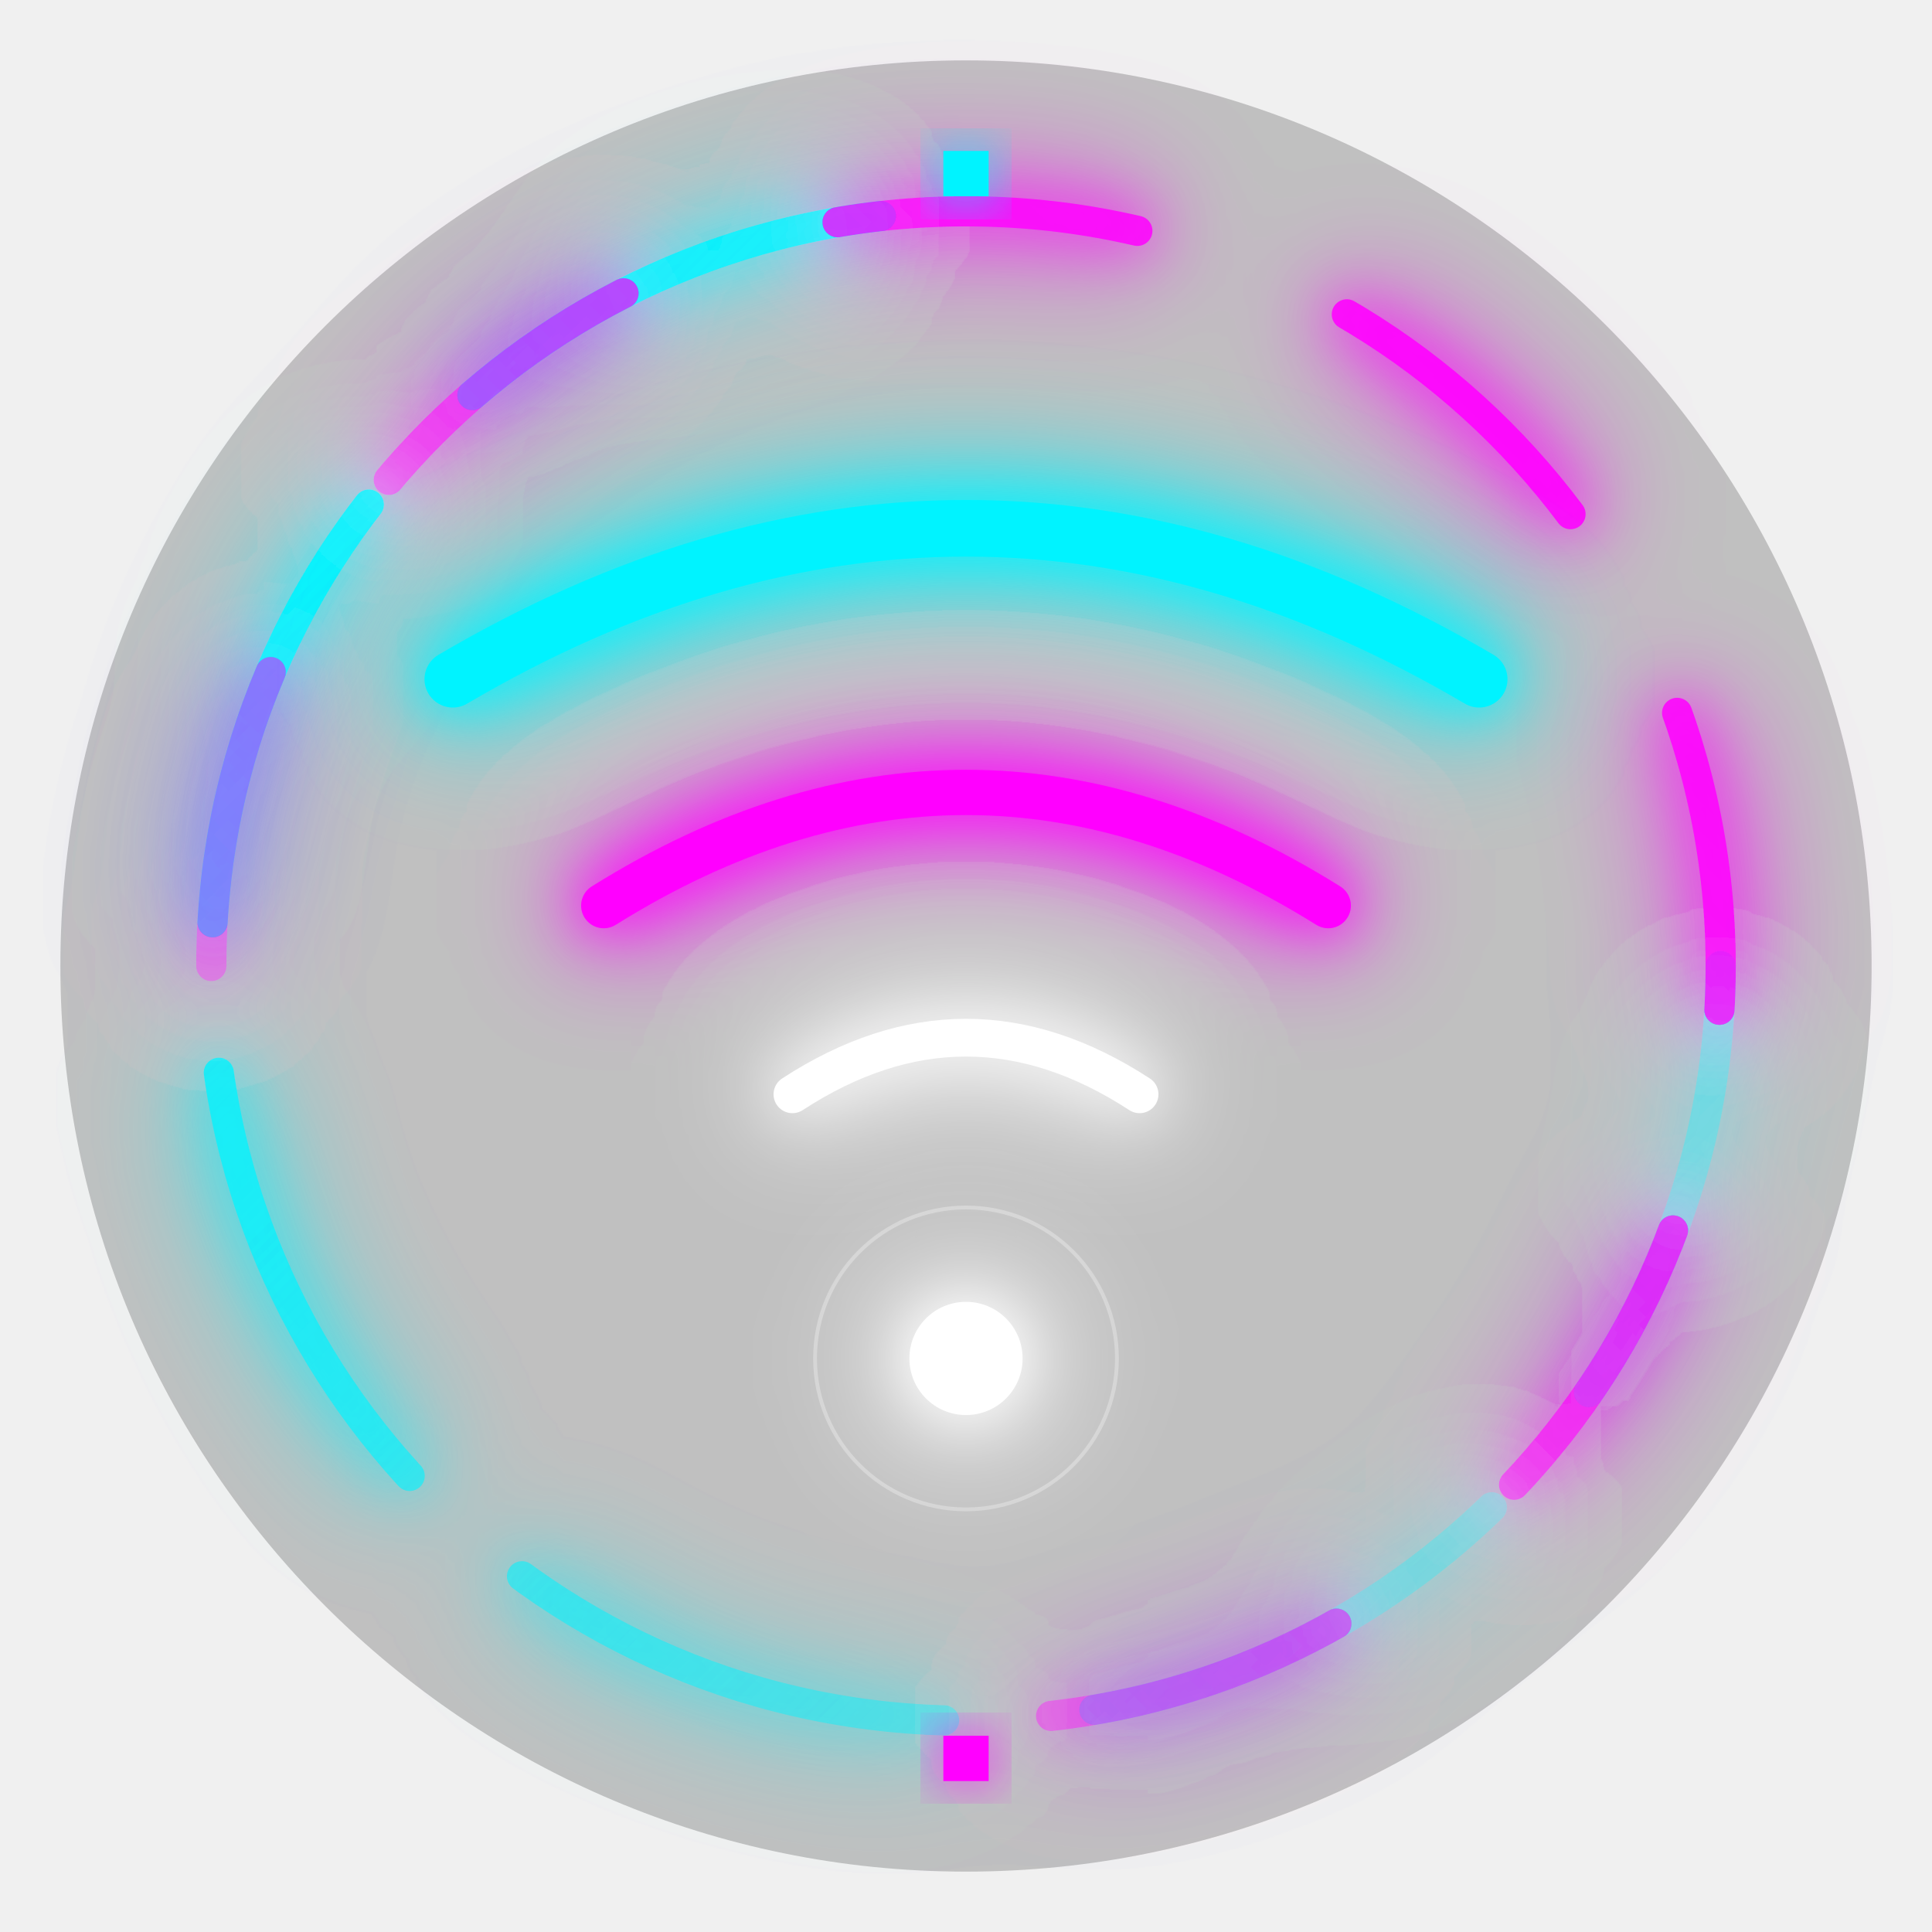
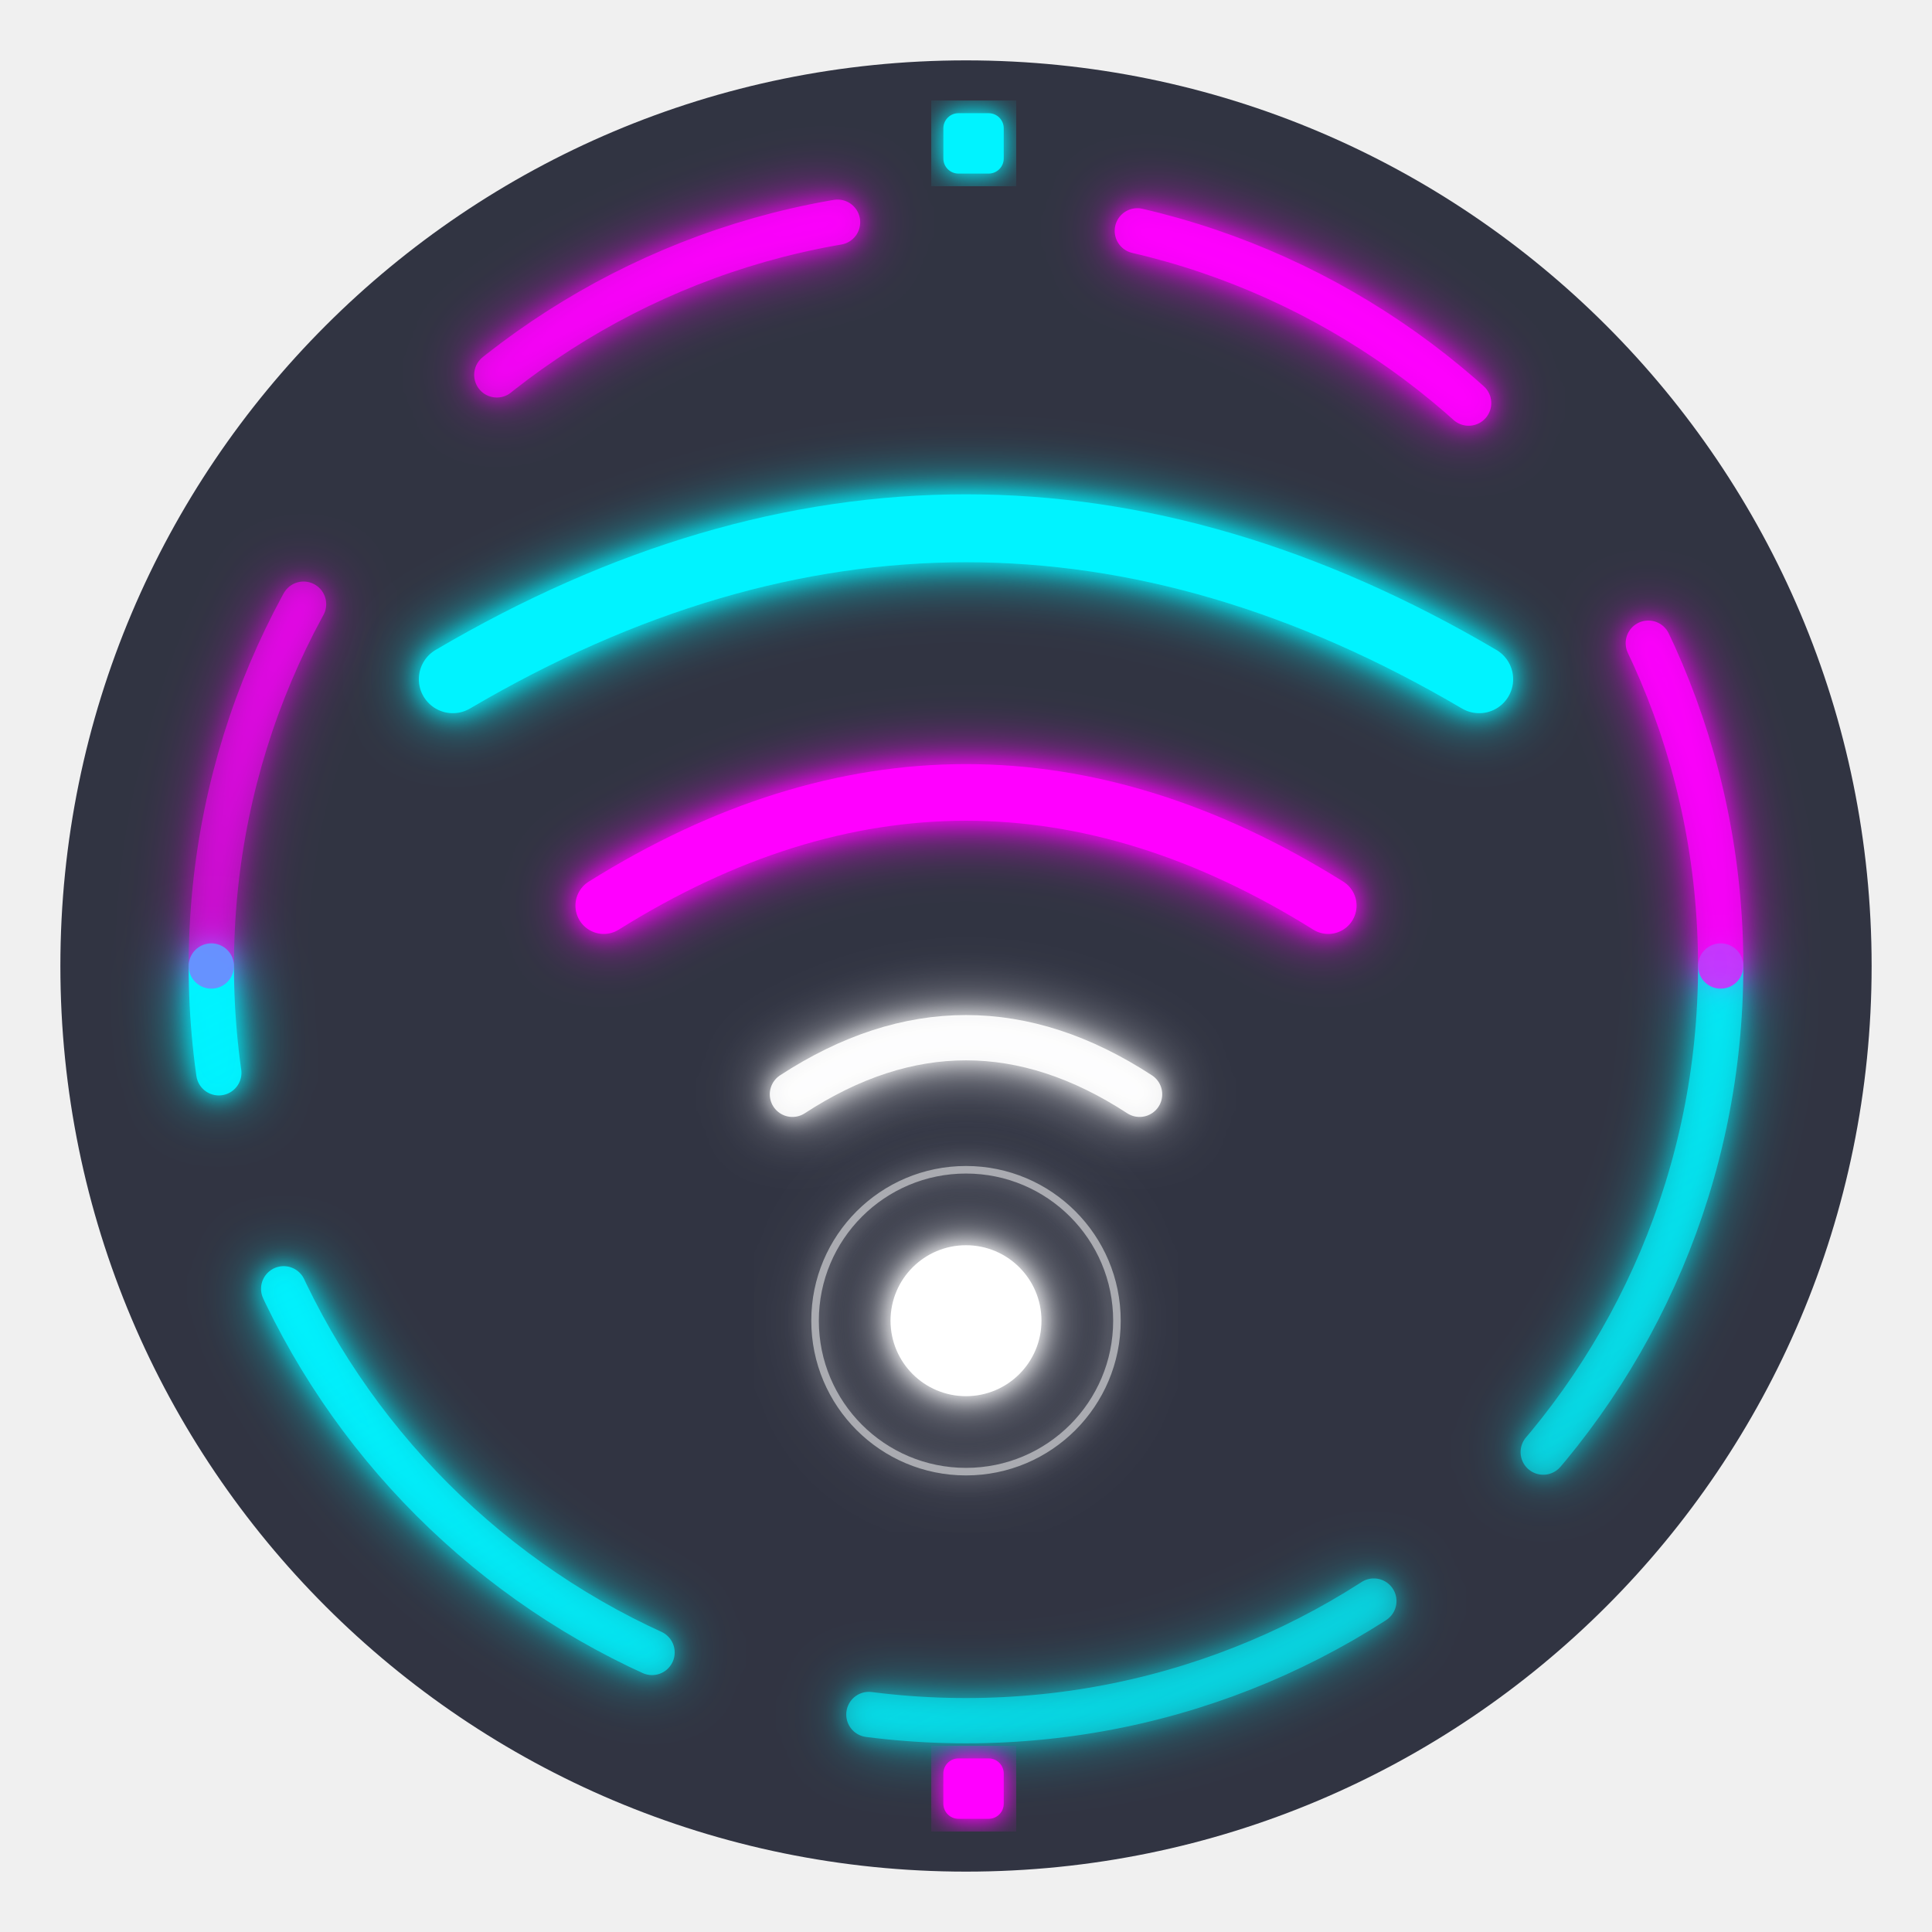
- <svg xmlns="http://www.w3.org/2000/svg" width="512" height="512" viewBox="0 0 512 512" fill="none">
+ <svg xmlns="http://www.w3.org/2000/svg" width="512" height="512" viewBox="0 0 512 512" fill="none" color-interpolation-filters="sRGB">
  <defs>
    <linearGradient id="cyan-glow" x1="0%" y1="0%" x2="100%" y2="100%">
-       <stop offset="0%" stop-color="#00F3FF" stop-opacity="1" />
-       <stop offset="100%" stop-color="#00F3FF" stop-opacity="0.2" />
+       <stop offset="0%" stop-color="#00F3FF" />
+       <stop offset="100%" stop-color="#00F3FF" stop-opacity="0.4" />
    </linearGradient>
    <linearGradient id="magenta-glow" x1="100%" y1="0%" x2="0%" y2="100%">
-       <stop offset="0%" stop-color="#FF00FF" stop-opacity="1" />
-       <stop offset="100%" stop-color="#FF00FF" stop-opacity="0.2" />
+       <stop offset="0%" stop-color="#FF00FF" />
+       <stop offset="100%" stop-color="#FF00FF" stop-opacity="0.4" />
    </linearGradient>
-     <filter id="hyper-glow" x="-50%" y="-50%" width="200%" height="200%">
-       <feGaussianBlur stdDeviation="8" result="blur8" />
-       <feGaussianBlur stdDeviation="15" result="blur15" />
-       <feGaussianBlur stdDeviation="2" result="blur2" />
+     <filter id="hyper-glow" x="-20%" y="-20%" width="140%" height="140%">
+       <feGaussianBlur stdDeviation="3" result="blurSmall" />
+       <feGaussianBlur stdDeviation="8" result="blurMed" />
      <feMerge>
-         <feMergeNode in="blur15" />
-         <feMergeNode in="blur8" />
-         <feMergeNode in="blur2" />
+         <feMergeNode in="blurMed" />
+         <feMergeNode in="blurSmall" />
        <feMergeNode in="SourceGraphic" />
      </feMerge>
    </filter>
-     <mask id="vortex-mask">
-       <circle cx="256" cy="256" r="256" fill="white" />
-       <circle cx="256" cy="256" r="80" fill="black" />
-     </mask>
  </defs>
-   <circle cx="256" cy="256" r="240" fill="black" fill-opacity="0.2" />
+   <circle cx="256" cy="256" r="240" fill="#020617" fill-opacity="0.8" />
  <g filter="url(#hyper-glow)">
-     <path d="M456 256C456 366.457 366.457 456 256 456C145.543 456 56 366.457 56 256C56 145.543 145.543 56 256 56" stroke="url(#cyan-glow)" stroke-width="8" stroke-linecap="round" stroke-dasharray="120 40">
-       <animateTransform attributeName="transform" type="rotate" from="0 256 256" to="360 256 256" dur="15s" repeatCount="indefinite" />
+     <path d="M456 256C456 366.457 366.457 456 256 456C145.543 456 56 366.457 56 256" stroke="url(#cyan-glow)" stroke-width="12" stroke-linecap="round" stroke-dasharray="140 60">
+       <animateTransform attributeName="transform" type="rotate" from="0 256 256" to="360 256 256" dur="20s" repeatCount="indefinite" />
    </path>
-     <path d="M56 256C56 145.543 145.543 56 256 56C366.457 56 456 145.543 456 256C456 366.457 366.457 456 256 456" stroke="url(#magenta-glow)" stroke-width="8" stroke-linecap="round" stroke-dasharray="80 60">
-       <animateTransform attributeName="transform" type="rotate" from="360 256 256" to="0 256 256" dur="10s" repeatCount="indefinite" />
+     <path d="M56 256C56 145.543 145.543 56 256 56C366.457 56 456 145.543 456 256" stroke="url(#magenta-glow)" stroke-width="12" stroke-linecap="round" stroke-dasharray="100 80">
+       <animateTransform attributeName="transform" type="rotate" from="360 256 256" to="0 256 256" dur="15s" repeatCount="indefinite" />
    </path>
  </g>
  <g filter="url(#hyper-glow)">
-     <path d="M120 180Q256 100 392 180" stroke="#00F3FF" stroke-width="15" stroke-linecap="round">
+     <path d="M120 180Q256 100 392 180" stroke="#00F3FF" stroke-width="18" stroke-linecap="round">
      <animate attributeName="stroke-dasharray" values="0,500;500,0;0,500" dur="4s" repeatCount="indefinite" />
    </path>
-     <path d="M160 240Q256 180 352 240" stroke="#FF00FF" stroke-width="12" stroke-linecap="round">
-       <animate attributeName="stroke-dasharray" values="500,0;0,500;500,0" dur="3s" repeatCount="indefinite" />
+     <path d="M160 240Q256 180 352 240" stroke="#FF00FF" stroke-width="15" stroke-linecap="round">
+       <animate attributeName="stroke-dasharray" values="500,0;0,500;500,0" dur="3.5s" repeatCount="indefinite" />
    </path>
-     <path d="M210 290Q256 260 302 290" stroke="white" stroke-width="10" stroke-linecap="round" />
+     <path d="M210 290Q256 260 302 290" stroke="white" stroke-width="12" stroke-linecap="round" opacity="0.9" />
  </g>
  <g filter="url(#hyper-glow)">
-     <circle cx="256" cy="360" r="15" fill="white">
-       <animate attributeName="r" values="12;18;12" dur="2s" repeatCount="indefinite" />
+     <circle cx="256" cy="350" r="20" fill="white">
+       <animate attributeName="r" values="18;24;18" dur="2s" repeatCount="indefinite" />
    </circle>
-     <circle cx="256" cy="360" r="40" stroke="white" stroke-width="1" stroke-opacity="0.3">
-       <animate attributeName="r" values="30;80;30" dur="3s" repeatCount="indefinite" />
-       <animate attributeName="stroke-opacity" values="0.3;0;0.3" dur="3s" repeatCount="indefinite" />
+     <circle cx="256" cy="350" r="40" stroke="white" stroke-width="2" stroke-opacity="0.5">
+       <animate attributeName="r" values="35;100;35" dur="3s" repeatCount="indefinite" />
+       <animate attributeName="stroke-opacity" values="0.5;0;0.5" dur="3s" repeatCount="indefinite" />
    </circle>
  </g>
-   <rect x="250" y="40" width="12" height="12" fill="#00F3FF" filter="url(#hyper-glow)">
-     <animate attributeName="opacity" values="1;0;1" dur="1s" repeatCount="indefinite" />
+   <rect x="250" y="30" width="16" height="16" rx="4" fill="#00F3FF" filter="url(#hyper-glow)">
+     <animate attributeName="opacity" values="1;0.2;1" dur="1.5s" repeatCount="indefinite" />
  </rect>
-   <rect x="250" y="460" width="12" height="12" fill="#FF00FF" filter="url(#hyper-glow)">
-     <animate attributeName="opacity" values="0;1;0" dur="1.2s" repeatCount="indefinite" />
+   <rect x="250" y="466" width="16" height="16" rx="4" fill="#FF00FF" filter="url(#hyper-glow)">
+     <animate attributeName="opacity" values="0.2;1;0.2" dur="1.8s" repeatCount="indefinite" />
  </rect>
</svg>
